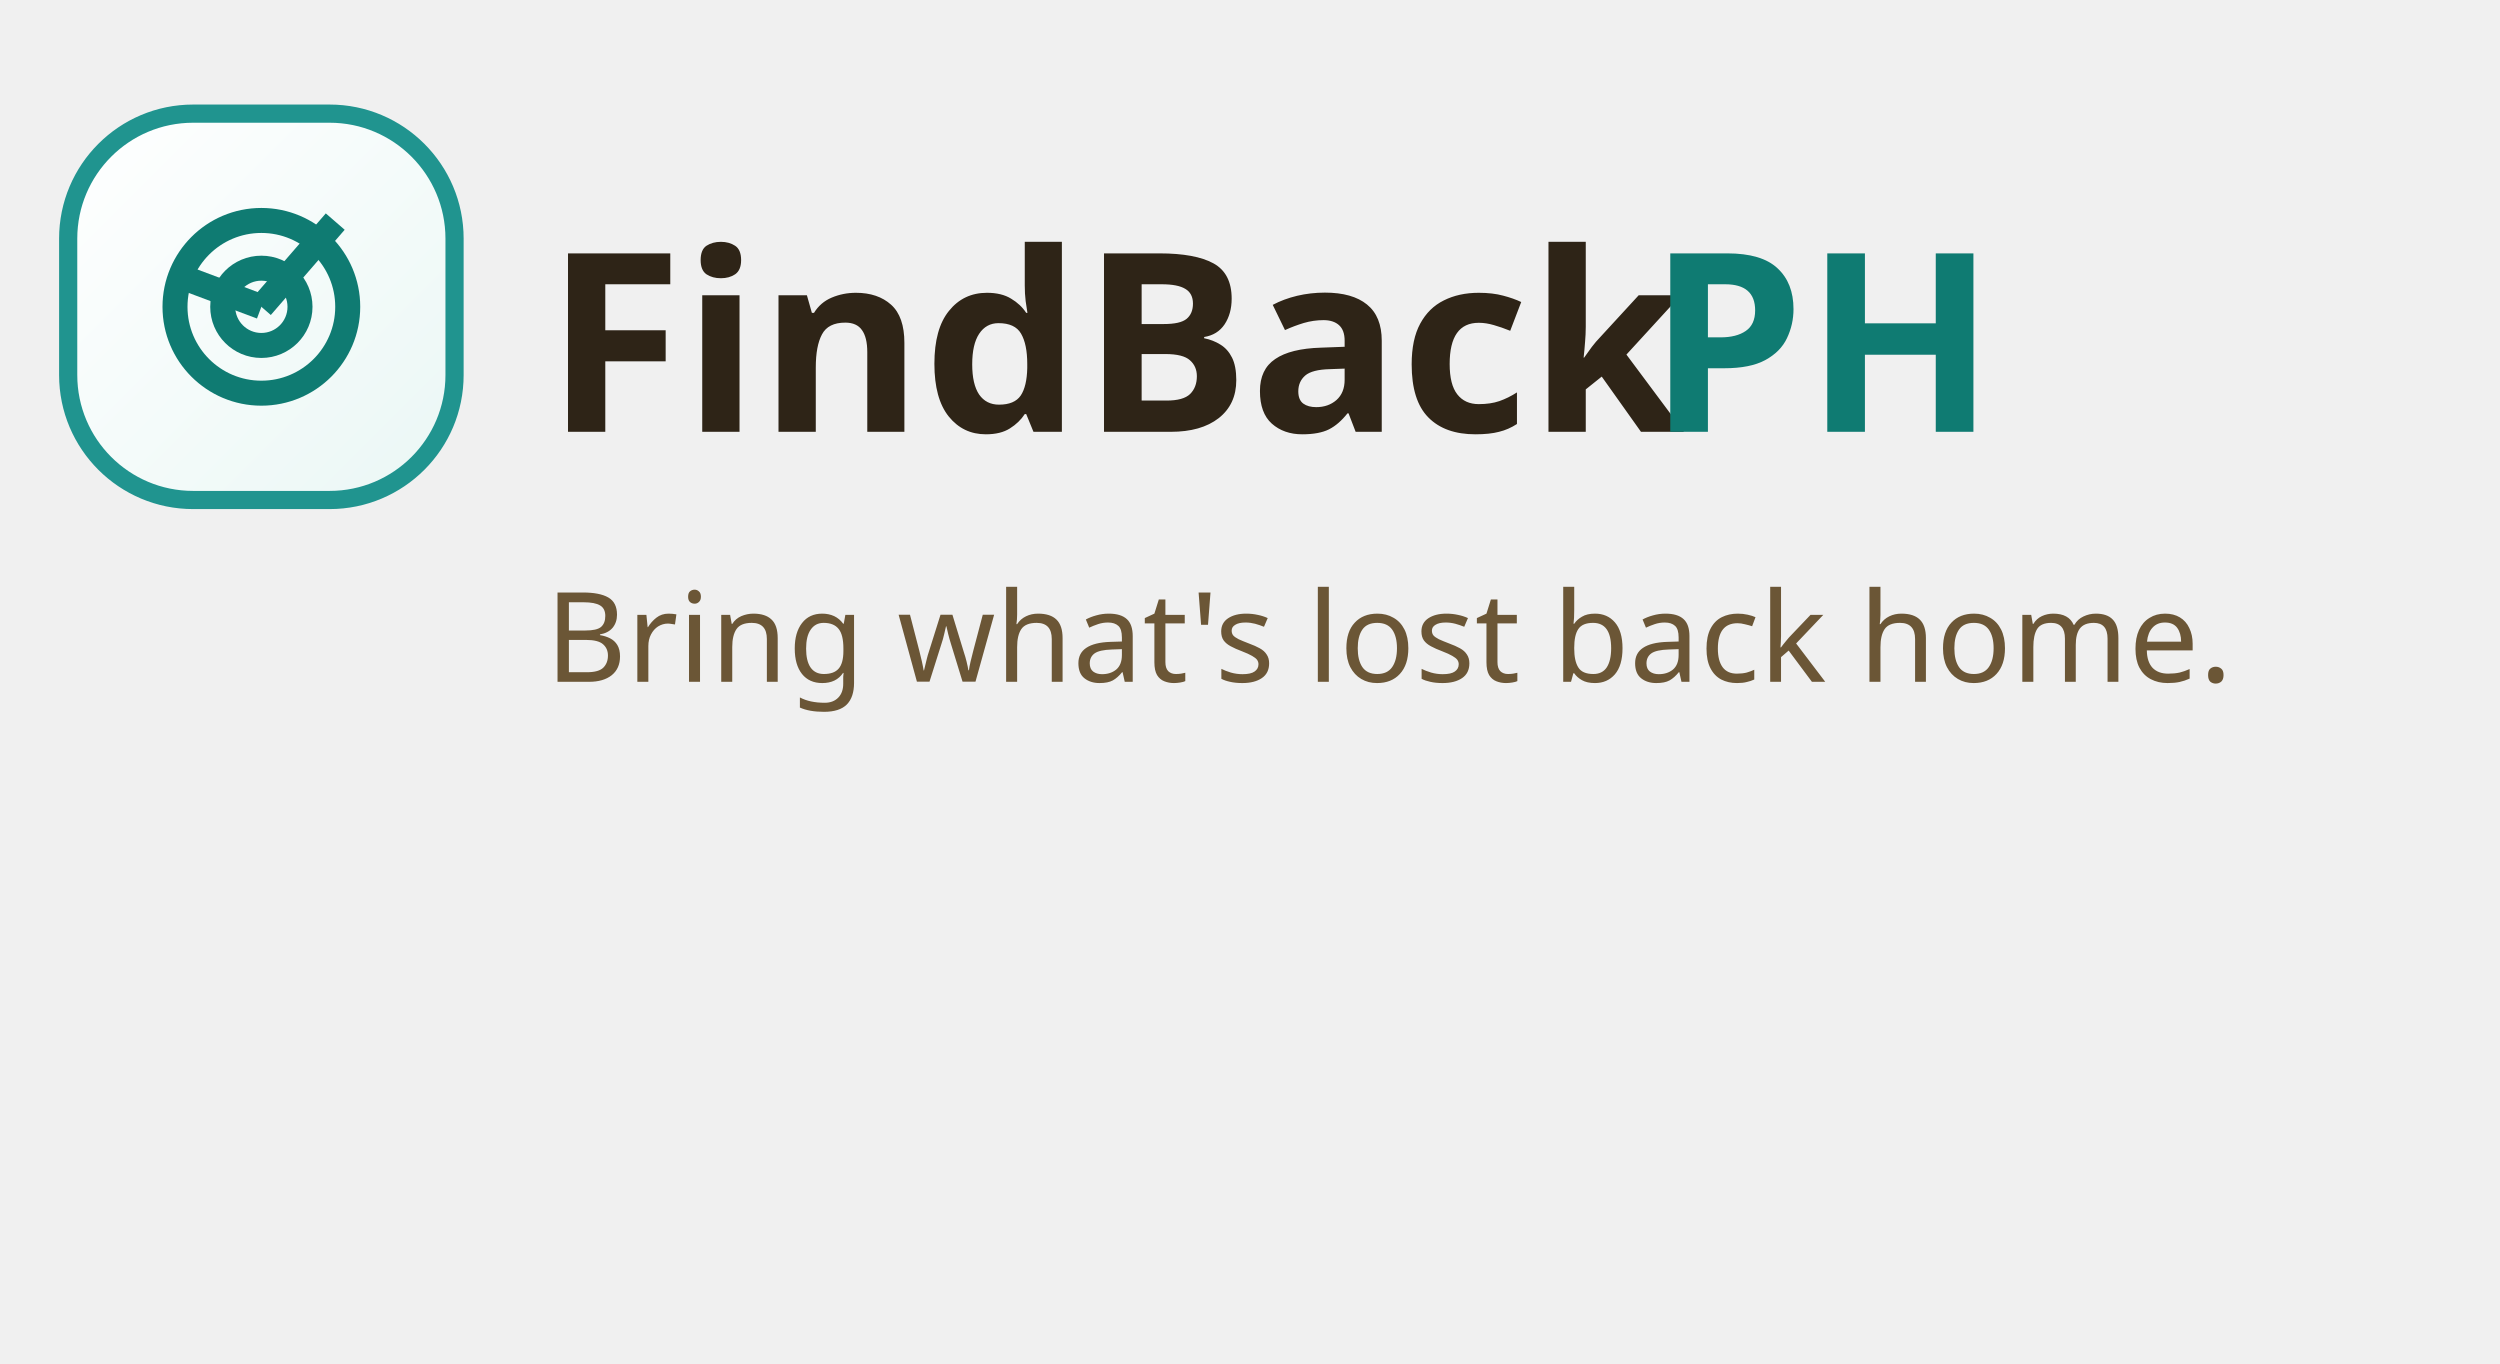
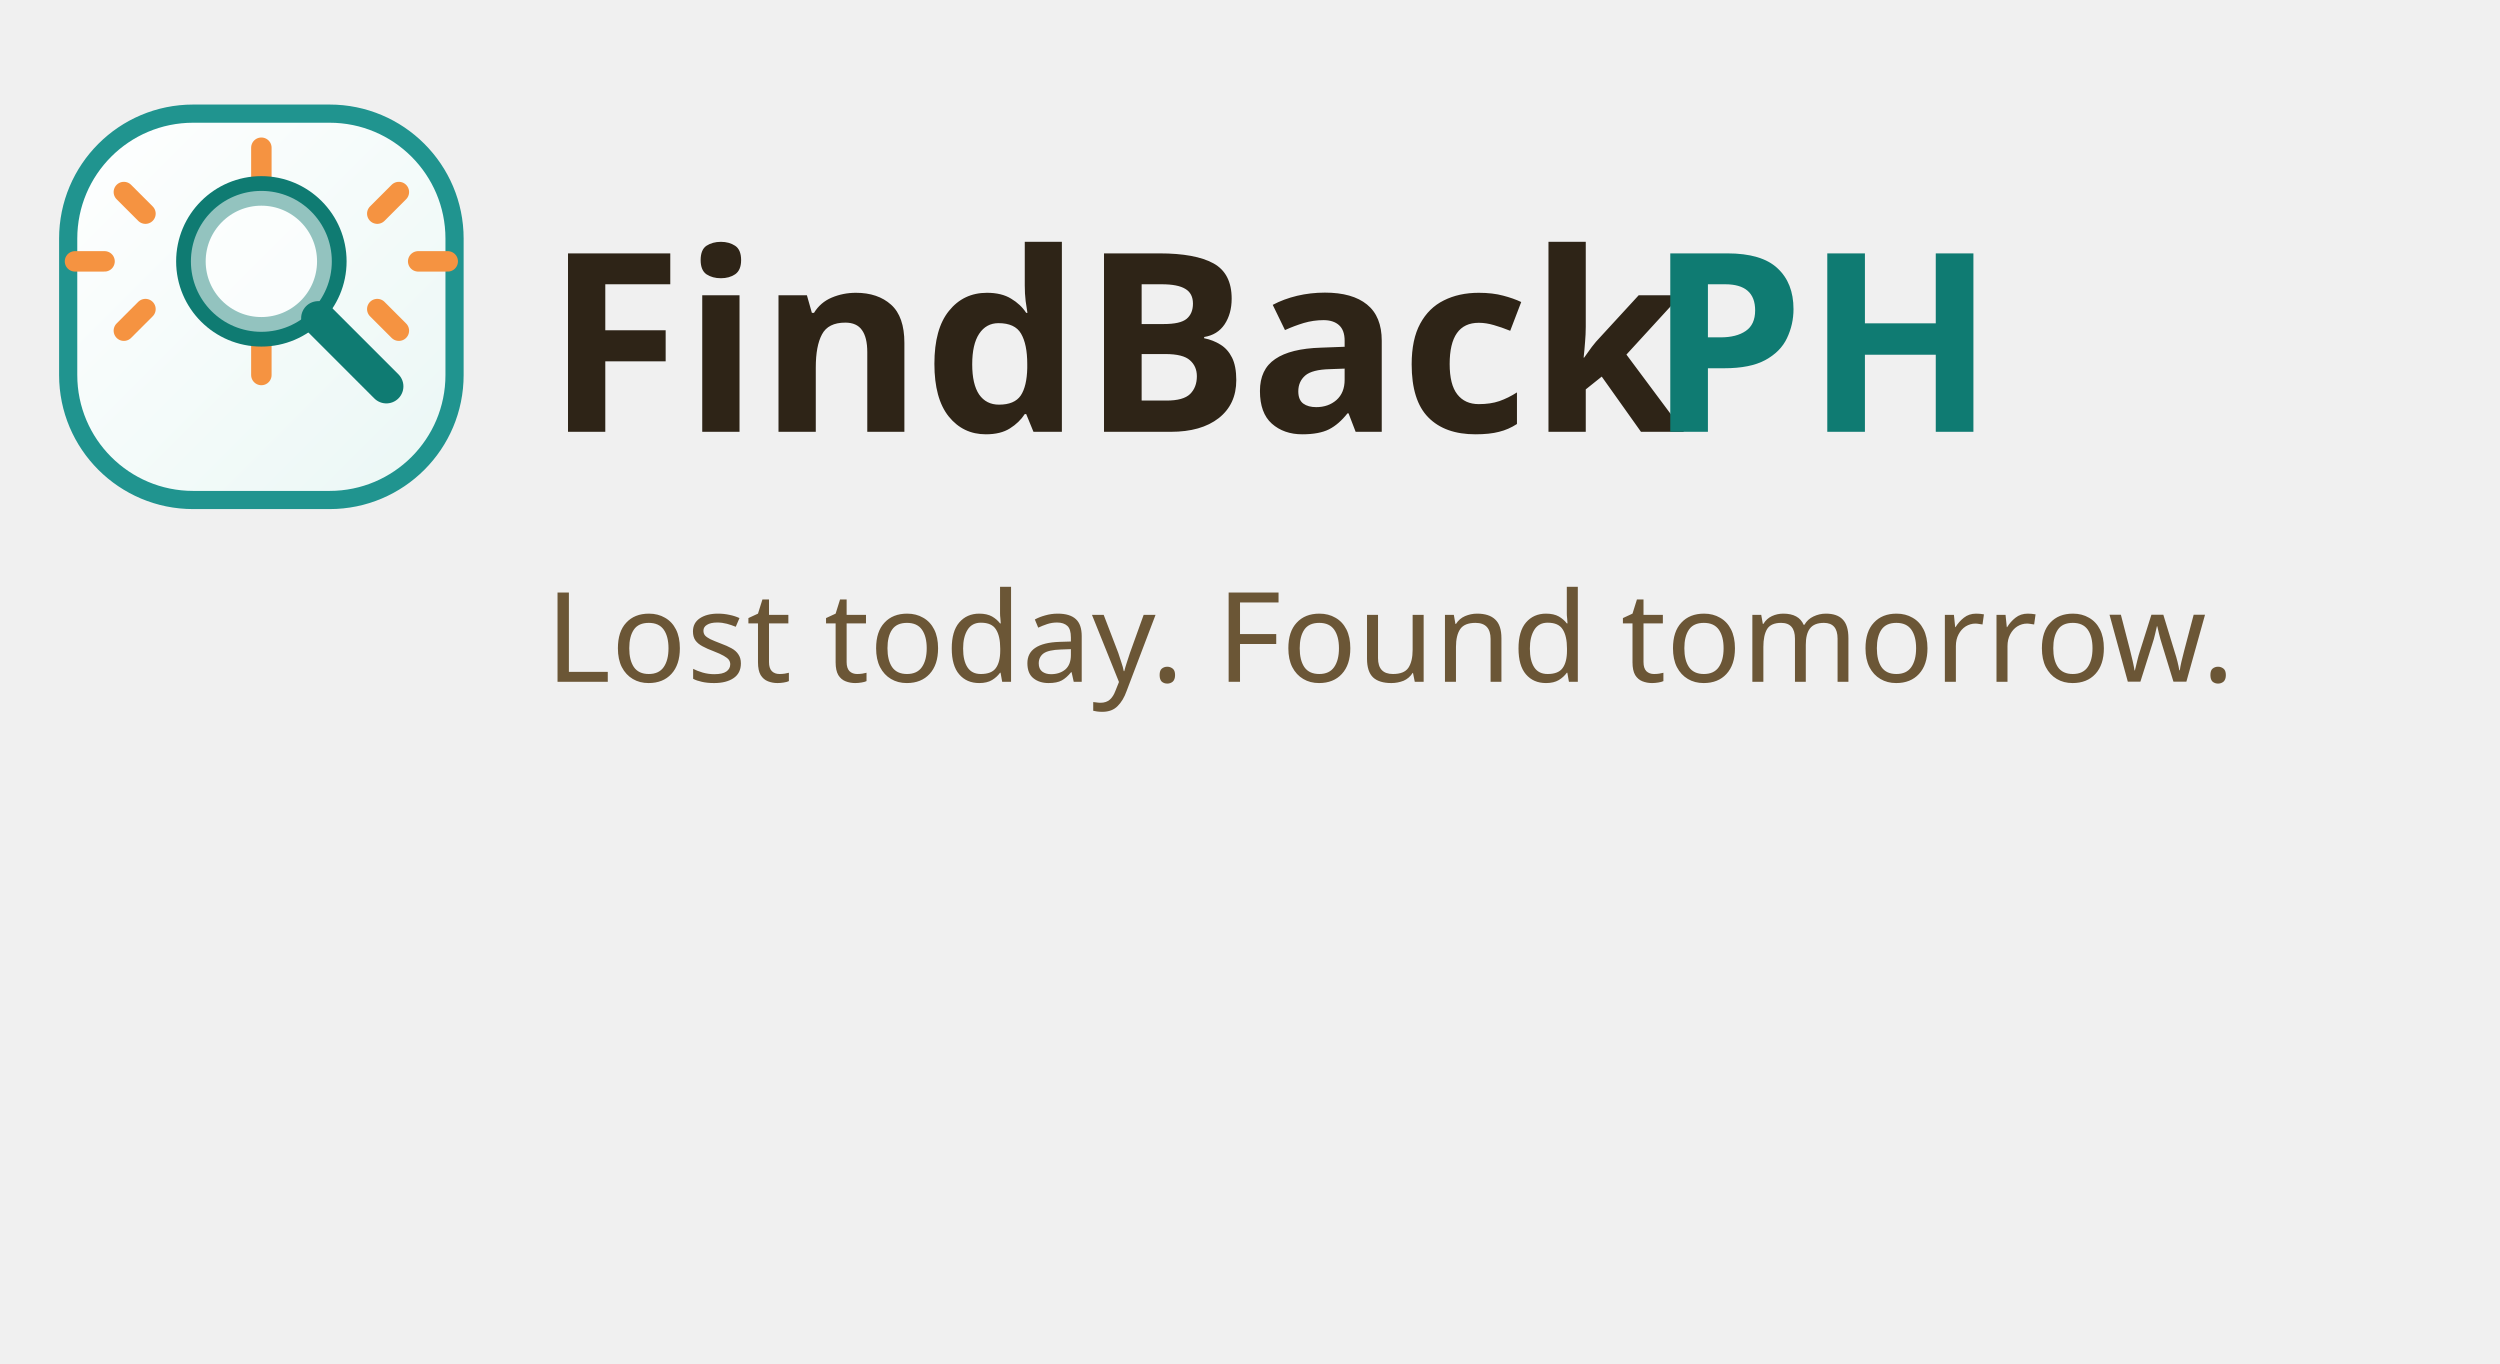
<svg xmlns="http://www.w3.org/2000/svg" width="220" height="120" viewBox="0 0 220 120" role="img" aria-label="FindBack PH logo">
  <defs>
    <linearGradient id="tileBg" x1="0" y1="0" x2="1" y2="1">
      <stop offset="0" stop-color="#FFFFFF" />
      <stop offset="1" stop-color="#EAF7F5" />
    </linearGradient>
  </defs>
  <rect x="6" y="10" width="34" height="34" rx="11" fill="url(#tileBg)" stroke="#20948F" stroke-width="1.6" />
-   <g fill="none" stroke="#0F7B72" stroke-width="2.2">
-     <circle cx="23" cy="27" r="3.4" />
-     <circle cx="23" cy="27" r="7.6" />
-     <path d="M 23 27 L 29.5 19.5" />
-     <path d="M 23 27 L 15 24" />
+   <g fill="none" stroke="#F59341" stroke-width="1.8" stroke-linecap="round">
+     <path d="M23 13v2.6" />
+     <path d="M23 30.4V33" />
+     <path d="M6.6 23h2.6" />
+     <path d="M36.8 23h2.6" />
+     <path d="M10.9 16.9l1.9 1.9" />
+     <path d="M33.2 27.2l1.9 1.9" />
+     <path d="M10.9 29.1l1.9-1.9" />
+     <path d="M33.2 18.8l1.9-1.9" />
+   </g>
+   <g>
+     <circle cx="23" cy="23" r="6.2" fill="none" stroke="#0F7B72" stroke-width="2.6" />
+     <circle cx="23" cy="23" r="6.2" fill="#FFFFFF" opacity="0.55" />
+     <path d="M28 28 L34 34" stroke="#0F7B72" stroke-width="3" stroke-linecap="round" />
  </g>
  <text x="48" y="38" font-family="system-ui, sans-serif" font-size="22" font-weight="700" fill="#2E2417">
    FindBack
  </text>
  <text x="145" y="38" font-family="system-ui, sans-serif" font-size="22" font-weight="800" fill="#0F7B72">
    PH
  </text>
  <text x="48" y="60" font-family="system-ui, sans-serif" font-size="11" fill="#6B5636">
-     Bring what's lost back home.
+     Lost today. Found tomorrow.
  </text>
</svg>
